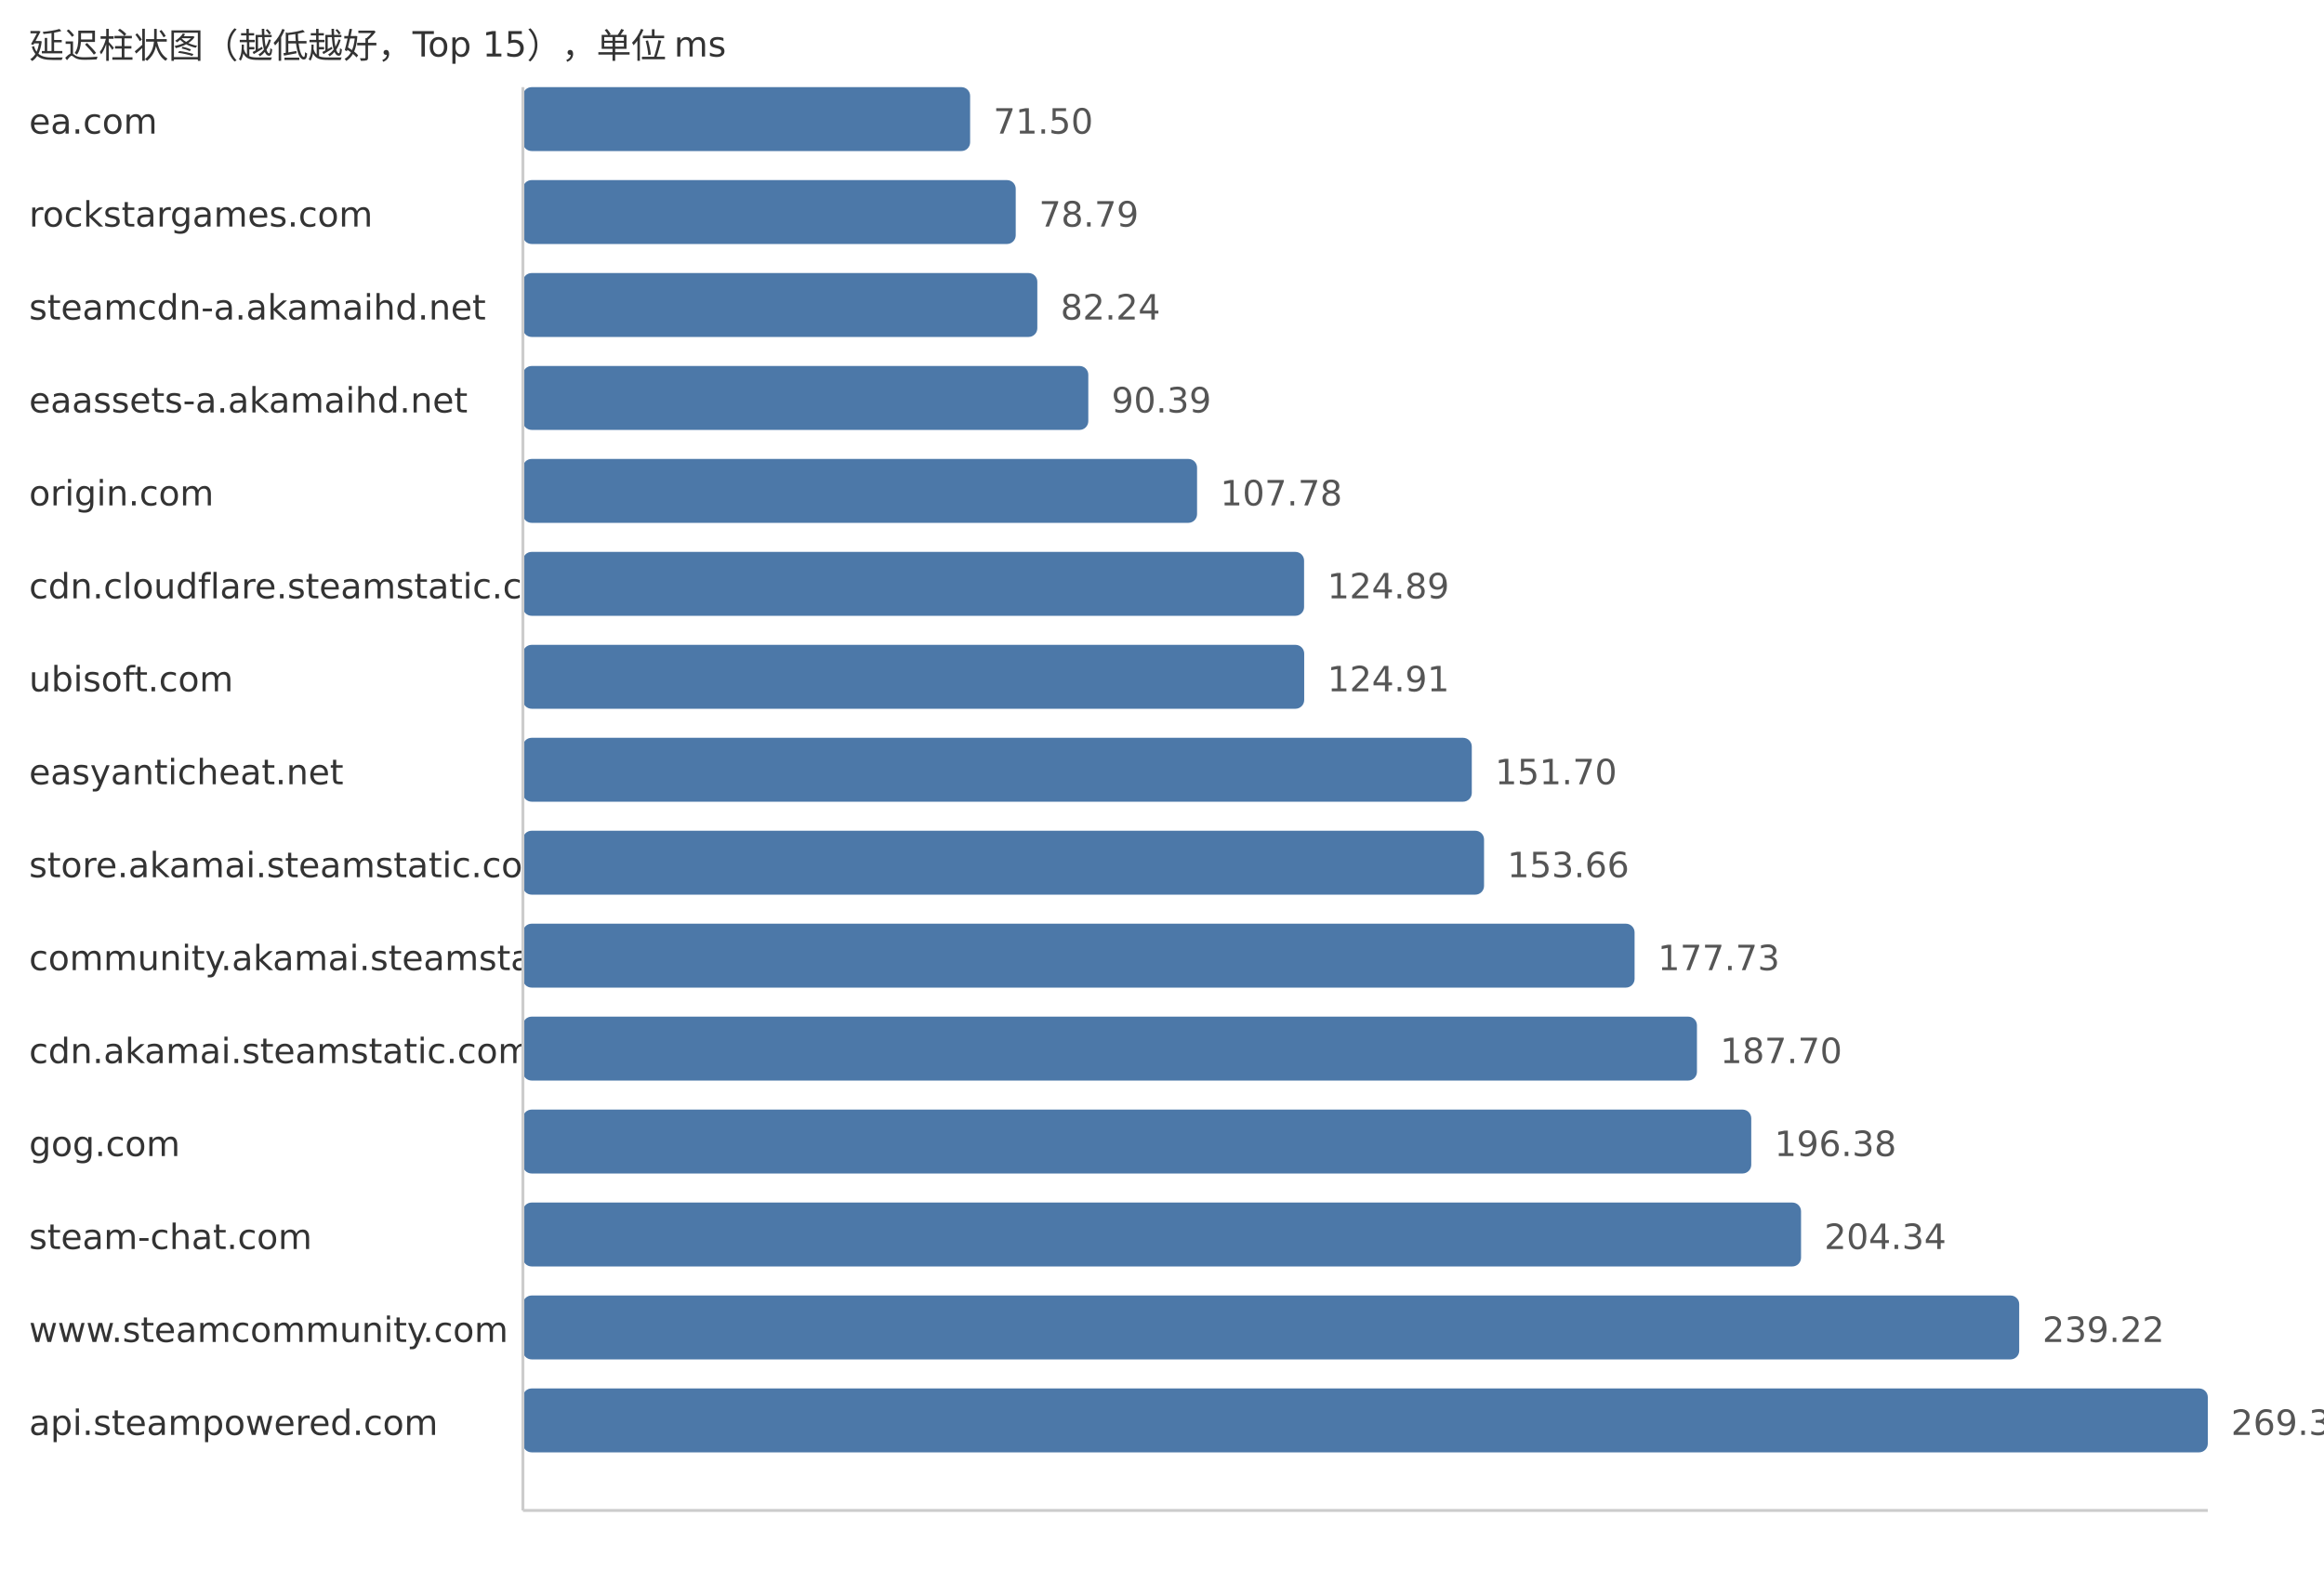
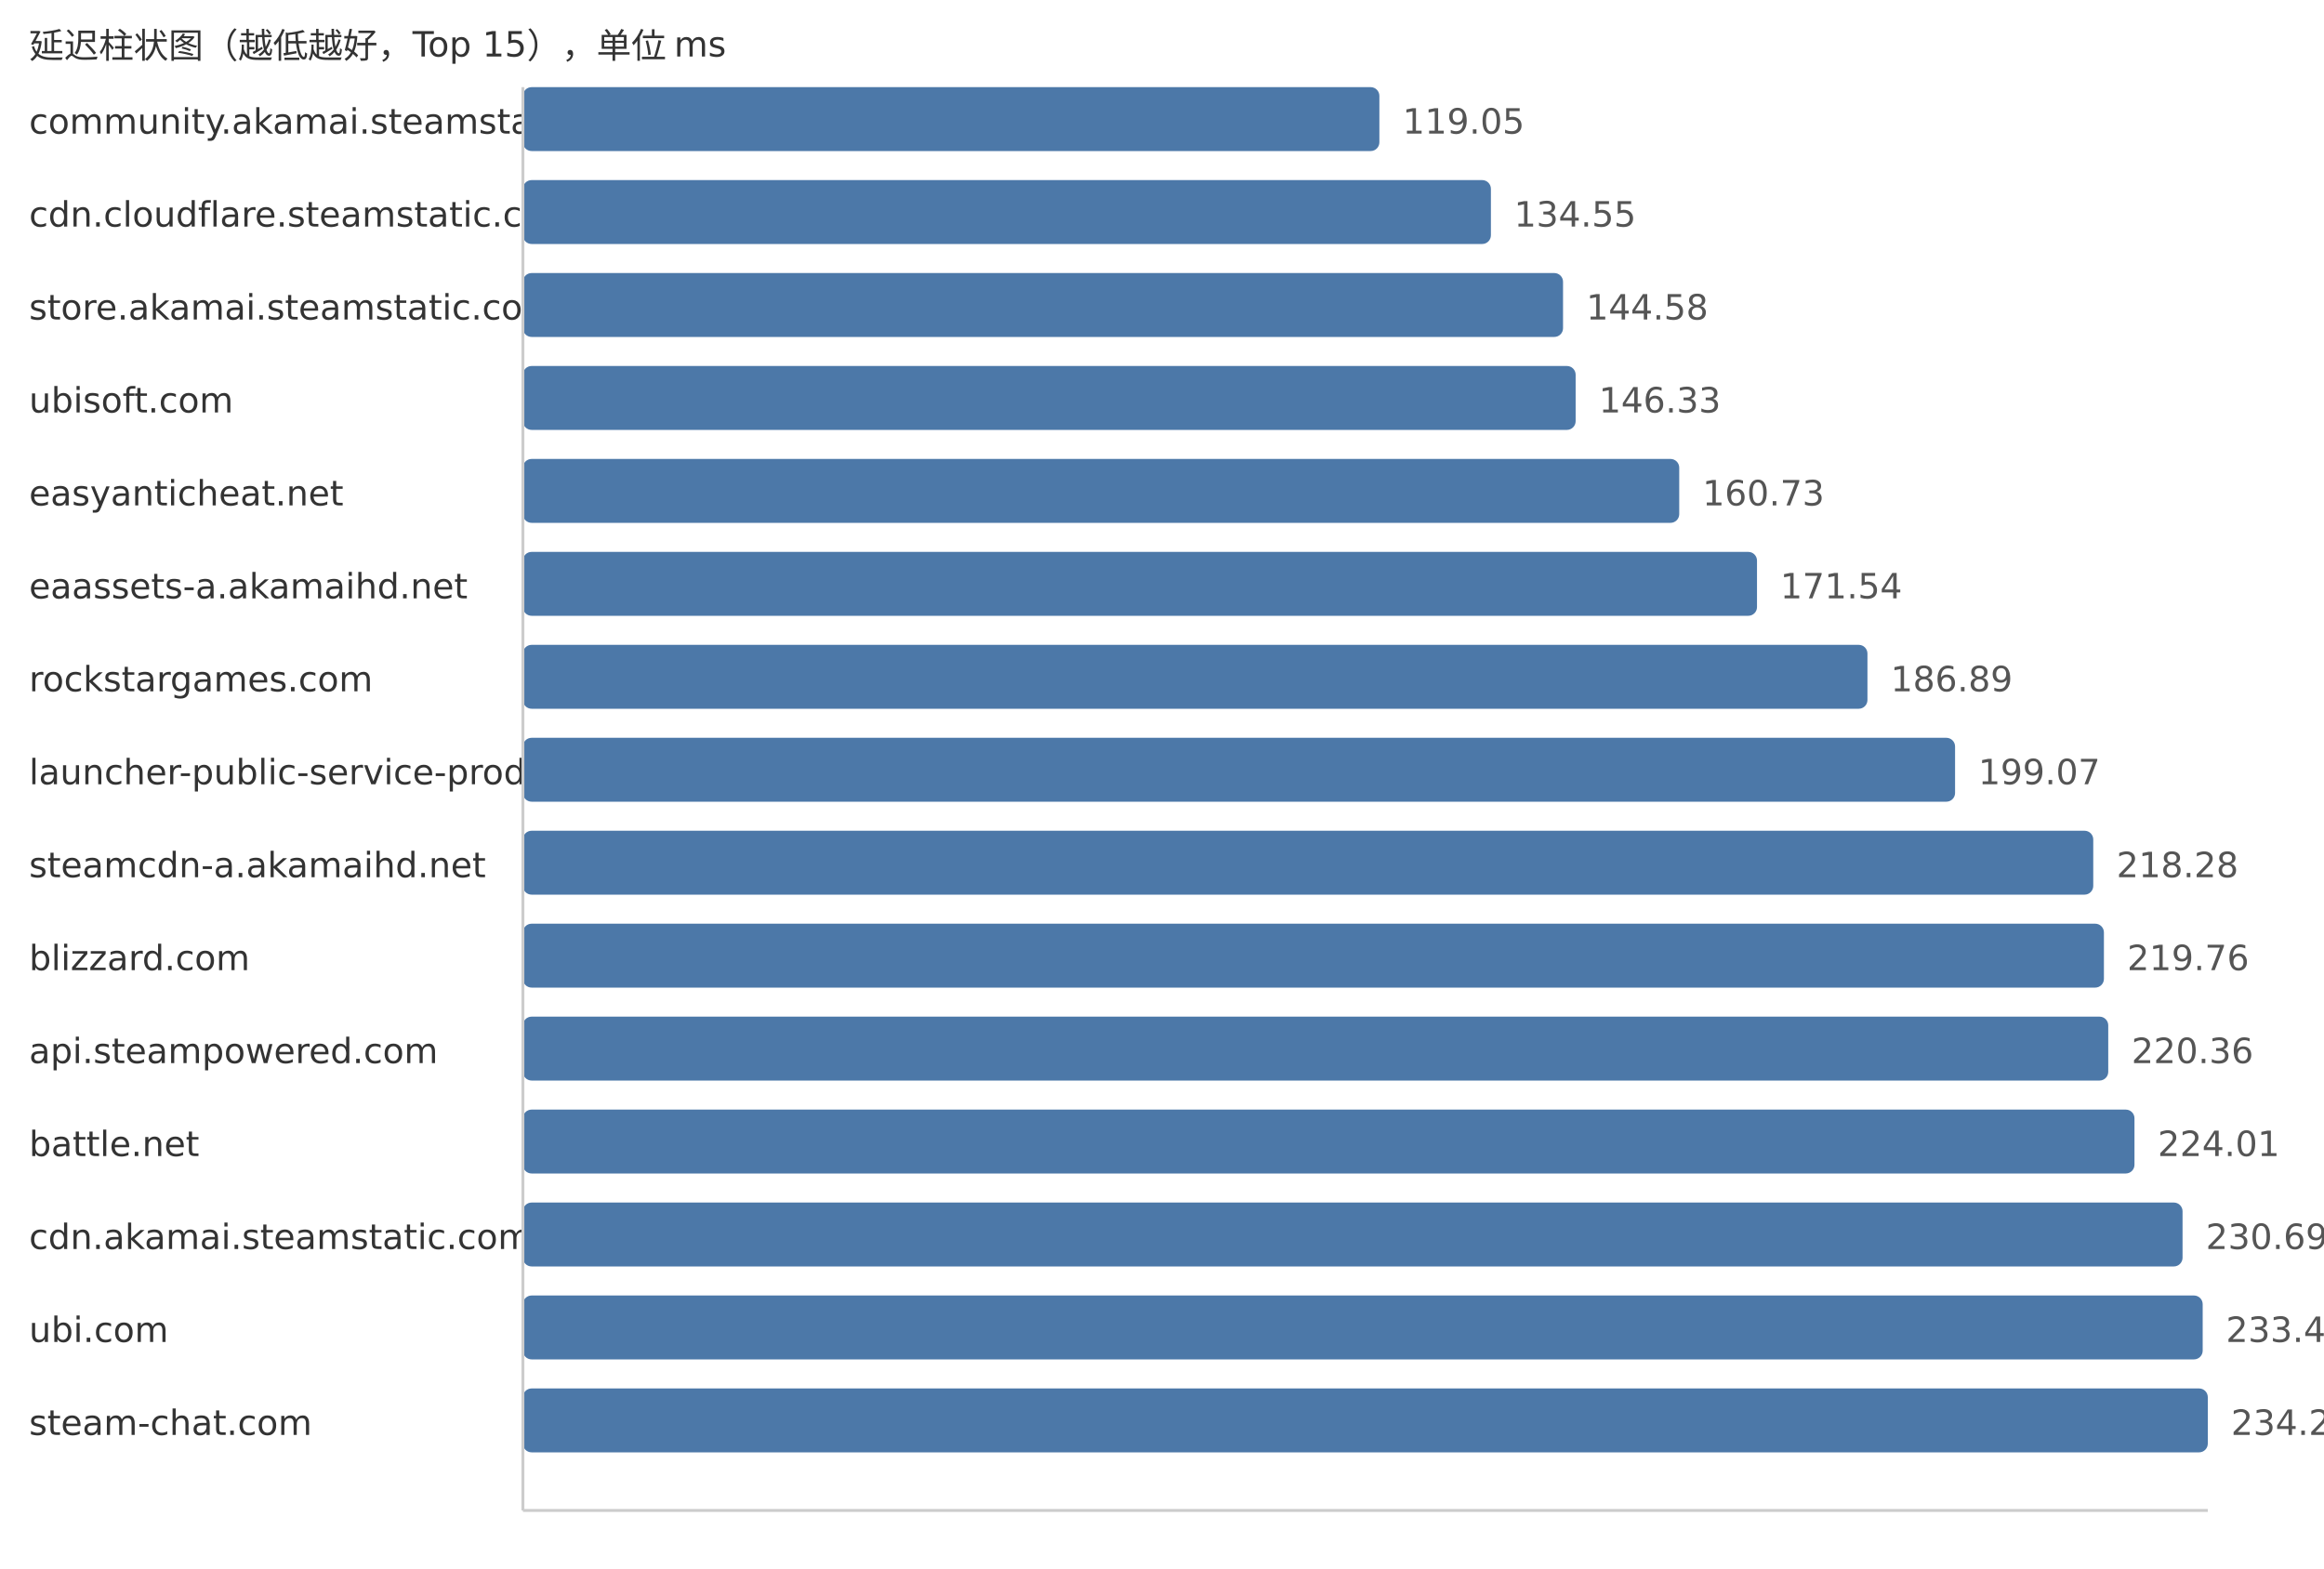
<svg xmlns="http://www.w3.org/2000/svg" width="800" height="540">
  <style> .label{font-family:DejaVu Sans,Verdana,Geneva,sans-serif;font-size:12px;fill:#333} .value{font-family:DejaVu Sans,Verdana,Geneva,sans-serif;font-size:12px;fill:#555} </style>
  <text x="10" y="20" class="label">延迟柱状图（越低越好，Top 15），单位 ms</text>
-   <text x="10" y="46" class="label">ea.com</text>
-   <rect x="180" y="30" width="153.95" height="22" fill="#4c78a8" rx="3" />
-   <text x="341.95" y="46" class="value">71.50</text>
-   <text x="10" y="78" class="label">rockstargames.com</text>
-   <rect x="180" y="62" width="169.65" height="22" fill="#4c78a8" rx="3" />
-   <text x="357.65" y="78" class="value">78.79</text>
-   <text x="10" y="110" class="label">steamcdn-a.akamaihd.net</text>
-   <rect x="180" y="94" width="177.08" height="22" fill="#4c78a8" rx="3" />
-   <text x="365.08" y="110" class="value">82.24</text>
-   <text x="10" y="142" class="label">eaassets-a.akamaihd.net</text>
-   <rect x="180" y="126" width="194.63" height="22" fill="#4c78a8" rx="3" />
-   <text x="382.63" y="142" class="value">90.39</text>
-   <text x="10" y="174" class="label">origin.com</text>
-   <rect x="180" y="158" width="232.07" height="22" fill="#4c78a8" rx="3" />
-   <text x="420.07" y="174" class="value">107.78</text>
-   <text x="10" y="206" class="label">cdn.cloudflare.steamstatic.com</text>
-   <rect x="180" y="190" width="268.91" height="22" fill="#4c78a8" rx="3" />
-   <text x="456.91" y="206" class="value">124.89</text>
-   <text x="10" y="238" class="label">ubisoft.com</text>
-   <rect x="180" y="222" width="268.95" height="22" fill="#4c78a8" rx="3" />
-   <text x="456.95" y="238" class="value">124.91</text>
-   <text x="10" y="270" class="label">easyanticheat.net</text>
-   <rect x="180" y="254" width="326.64" height="22" fill="#4c78a8" rx="3" />
-   <text x="514.64" y="270" class="value">151.70</text>
-   <text x="10" y="302" class="label">store.akamai.steamstatic.com</text>
-   <rect x="180" y="286" width="330.86" height="22" fill="#4c78a8" rx="3" />
-   <text x="518.86" y="302" class="value">153.66</text>
-   <text x="10" y="334" class="label">community.akamai.steamstatic.com</text>
-   <rect x="180" y="318" width="382.68" height="22" fill="#4c78a8" rx="3" />
-   <text x="570.68" y="334" class="value">177.73</text>
-   <text x="10" y="366" class="label">cdn.akamai.steamstatic.com</text>
-   <rect x="180" y="350" width="404.15" height="22" fill="#4c78a8" rx="3" />
-   <text x="592.15" y="366" class="value">187.70</text>
-   <text x="10" y="398" class="label">gog.com</text>
-   <rect x="180" y="382" width="422.84" height="22" fill="#4c78a8" rx="3" />
-   <text x="610.84" y="398" class="value">196.38</text>
-   <text x="10" y="430" class="label">steam-chat.com</text>
-   <rect x="180" y="414" width="439.98" height="22" fill="#4c78a8" rx="3" />
-   <text x="627.98" y="430" class="value">204.34</text>
-   <text x="10" y="462" class="label">www.steamcommunity.com</text>
-   <rect x="180" y="446" width="515.08" height="22" fill="#4c78a8" rx="3" />
-   <text x="703.08" y="462" class="value">239.22</text>
-   <text x="10" y="494" class="label">api.steampowered.com</text>
+   <text x="10" y="46" class="label">community.akamai.steamstatic.com</text>
+   <rect x="180" y="30" width="294.83" height="22" fill="#4c78a8" rx="3" />
+   <text x="482.83" y="46" class="value">119.05</text>
+   <text x="10" y="78" class="label">cdn.cloudflare.steamstatic.com</text>
+   <rect x="180" y="62" width="333.22" height="22" fill="#4c78a8" rx="3" />
+   <text x="521.22" y="78" class="value">134.55</text>
+   <text x="10" y="110" class="label">store.akamai.steamstatic.com</text>
+   <rect x="180" y="94" width="358.05" height="22" fill="#4c78a8" rx="3" />
+   <text x="546.05" y="110" class="value">144.58</text>
+   <text x="10" y="142" class="label">ubisoft.com</text>
+   <rect x="180" y="126" width="362.39" height="22" fill="#4c78a8" rx="3" />
+   <text x="550.39" y="142" class="value">146.33</text>
+   <text x="10" y="174" class="label">easyanticheat.net</text>
+   <rect x="180" y="158" width="398.05" height="22" fill="#4c78a8" rx="3" />
+   <text x="586.05" y="174" class="value">160.73</text>
+   <text x="10" y="206" class="label">eaassets-a.akamaihd.net</text>
+   <rect x="180" y="190" width="424.82" height="22" fill="#4c78a8" rx="3" />
+   <text x="612.82" y="206" class="value">171.54</text>
+   <text x="10" y="238" class="label">rockstargames.com</text>
+   <rect x="180" y="222" width="462.84" height="22" fill="#4c78a8" rx="3" />
+   <text x="650.84" y="238" class="value">186.89</text>
+   <text x="10" y="270" class="label">launcher-public-service-prod06.ol.epicgames.com</text>
+   <rect x="180" y="254" width="493.0" height="22" fill="#4c78a8" rx="3" />
+   <text x="681.0" y="270" class="value">199.07</text>
+   <text x="10" y="302" class="label">steamcdn-a.akamaihd.net</text>
+   <rect x="180" y="286" width="540.57" height="22" fill="#4c78a8" rx="3" />
+   <text x="728.57" y="302" class="value">218.28</text>
+   <text x="10" y="334" class="label">blizzard.com</text>
+   <rect x="180" y="318" width="544.24" height="22" fill="#4c78a8" rx="3" />
+   <text x="732.24" y="334" class="value">219.76</text>
+   <text x="10" y="366" class="label">api.steampowered.com</text>
+   <rect x="180" y="350" width="545.73" height="22" fill="#4c78a8" rx="3" />
+   <text x="733.73" y="366" class="value">220.36</text>
+   <text x="10" y="398" class="label">battle.net</text>
+   <rect x="180" y="382" width="554.76" height="22" fill="#4c78a8" rx="3" />
+   <text x="742.76" y="398" class="value">224.01</text>
+   <text x="10" y="430" class="label">cdn.akamai.steamstatic.com</text>
+   <rect x="180" y="414" width="571.31" height="22" fill="#4c78a8" rx="3" />
+   <text x="759.31" y="430" class="value">230.69</text>
+   <text x="10" y="462" class="label">ubi.com</text>
+   <rect x="180" y="446" width="578.24" height="22" fill="#4c78a8" rx="3" />
+   <text x="766.24" y="462" class="value">233.49</text>
+   <text x="10" y="494" class="label">steam-chat.com</text>
  <rect x="180" y="478" width="580.0" height="22" fill="#4c78a8" rx="3" />
-   <text x="768.0" y="494" class="value">269.37</text>
+   <text x="768.0" y="494" class="value">234.20</text>
  <line x1="180" y1="30" x2="180" y2="520" stroke="#ccc" />
  <line x1="180" y1="520" x2="760" y2="520" stroke="#ccc" />
</svg>
